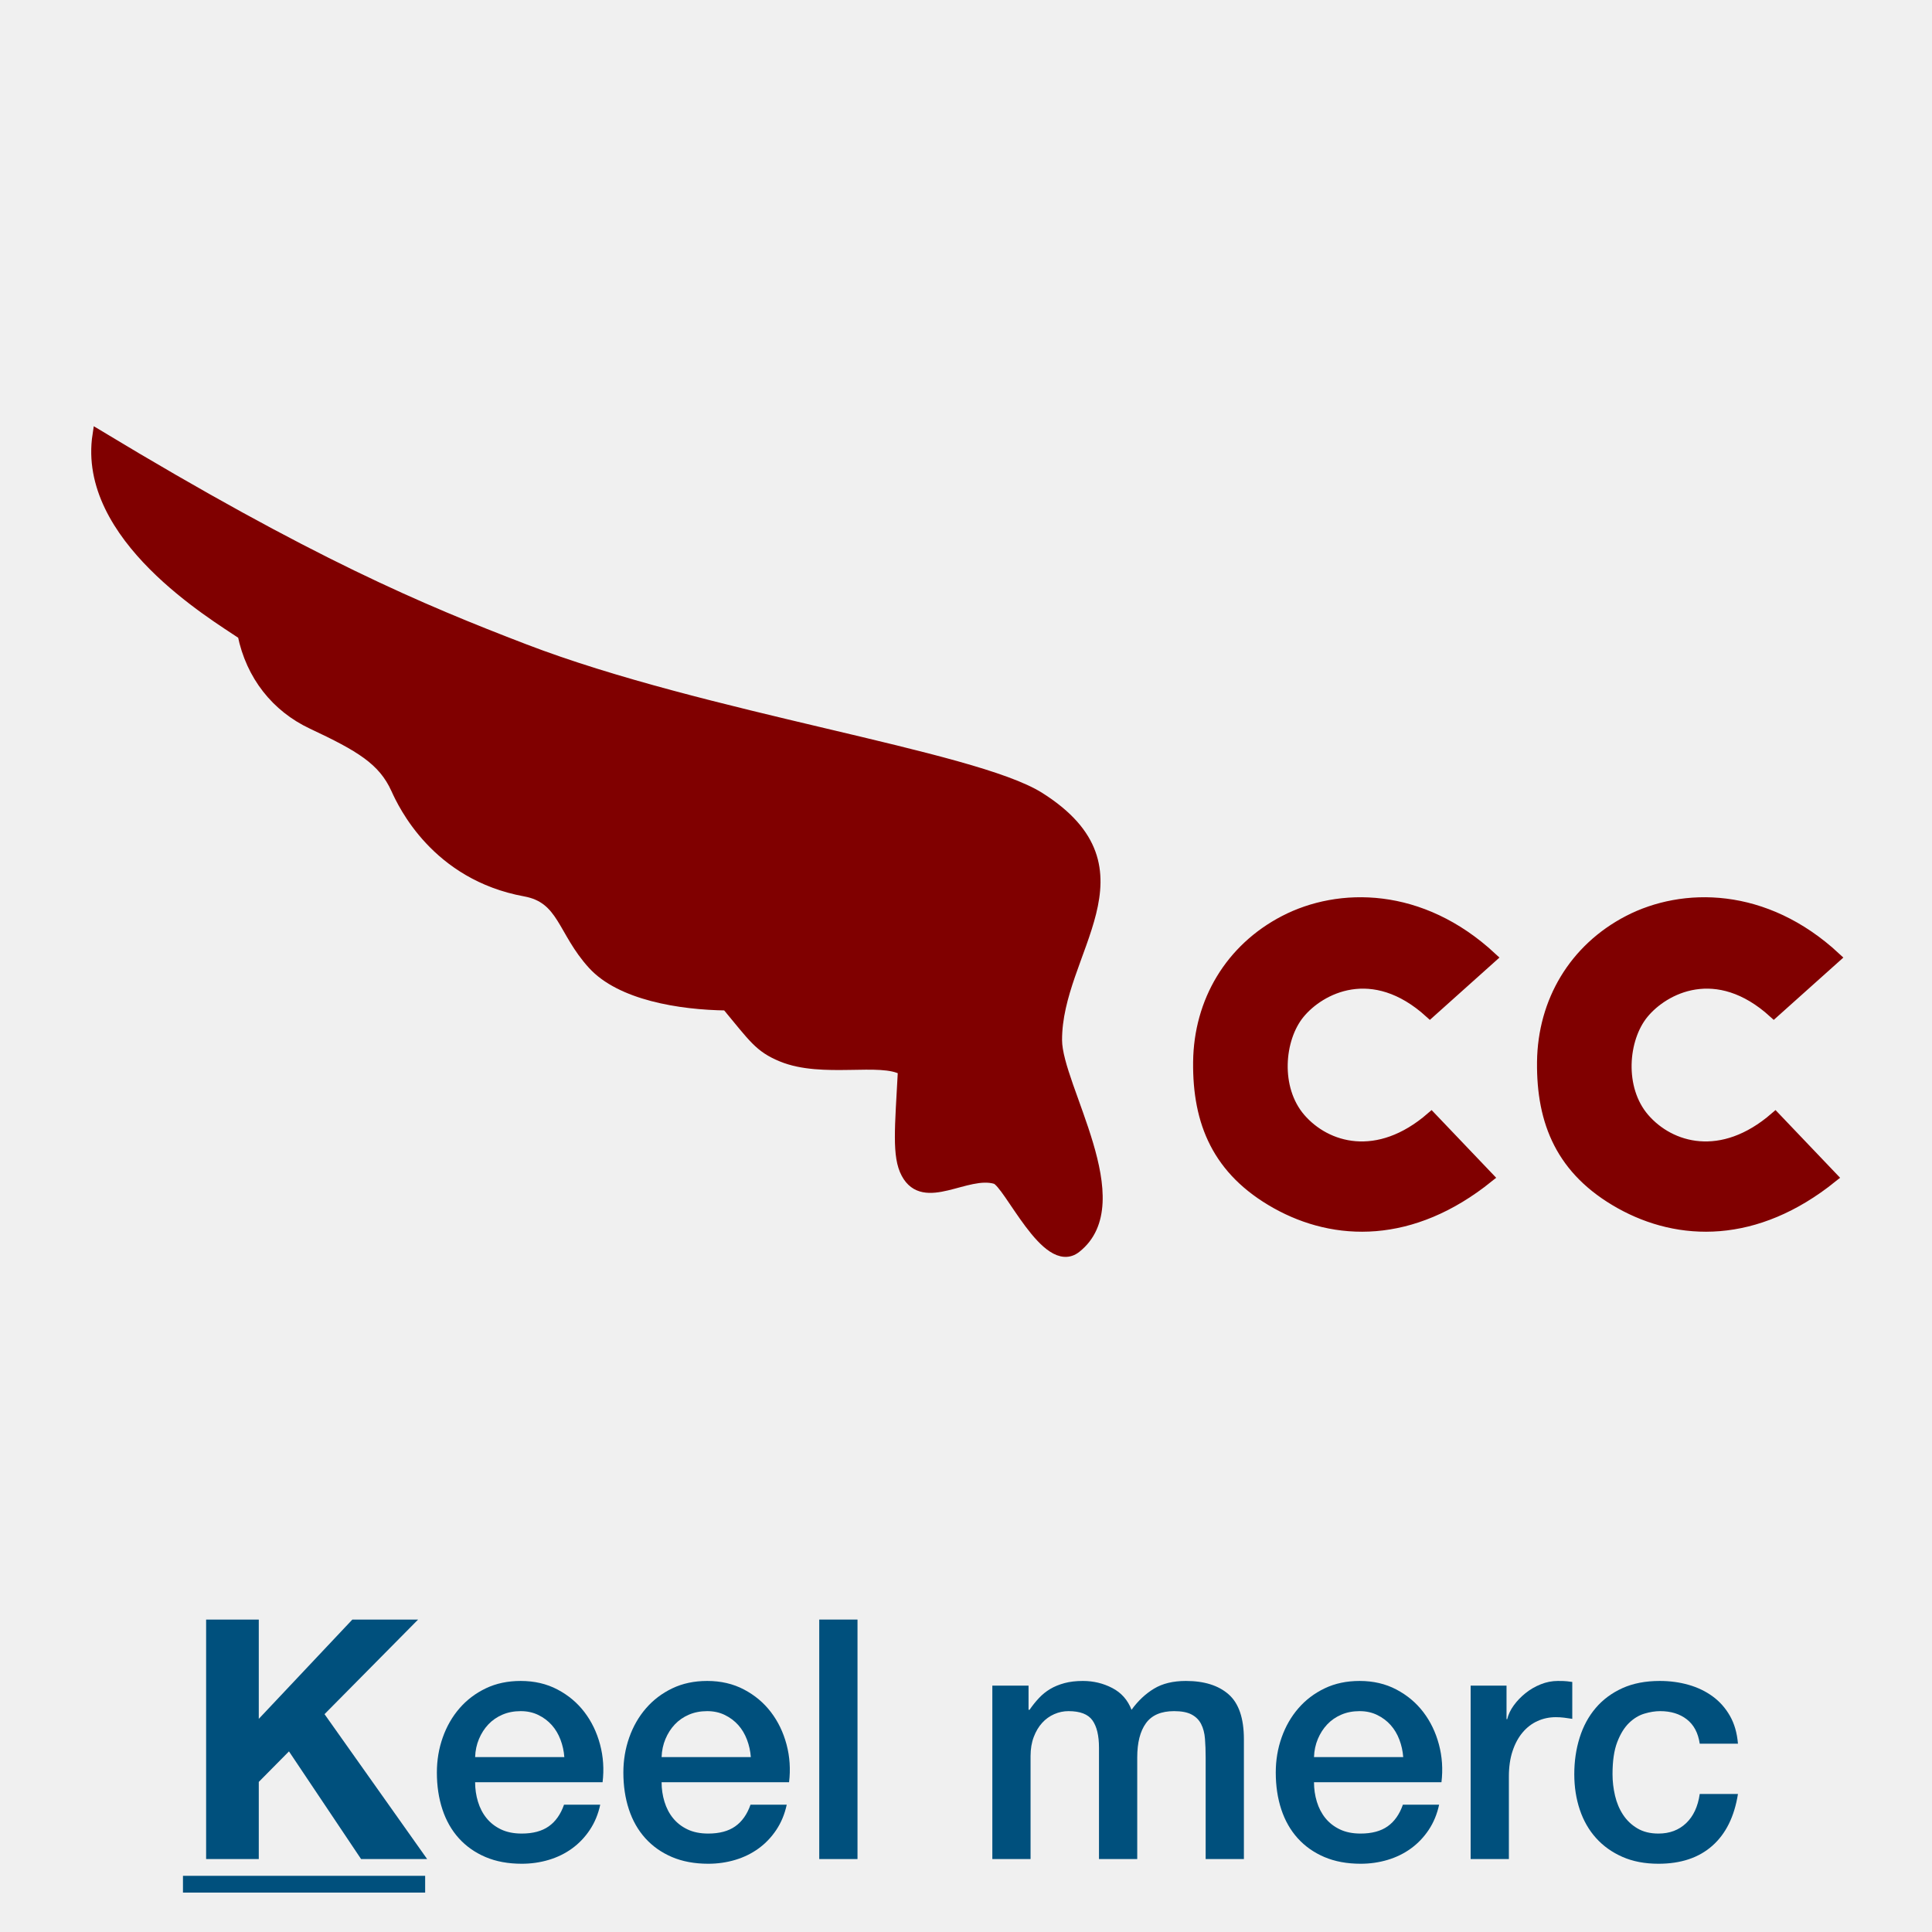
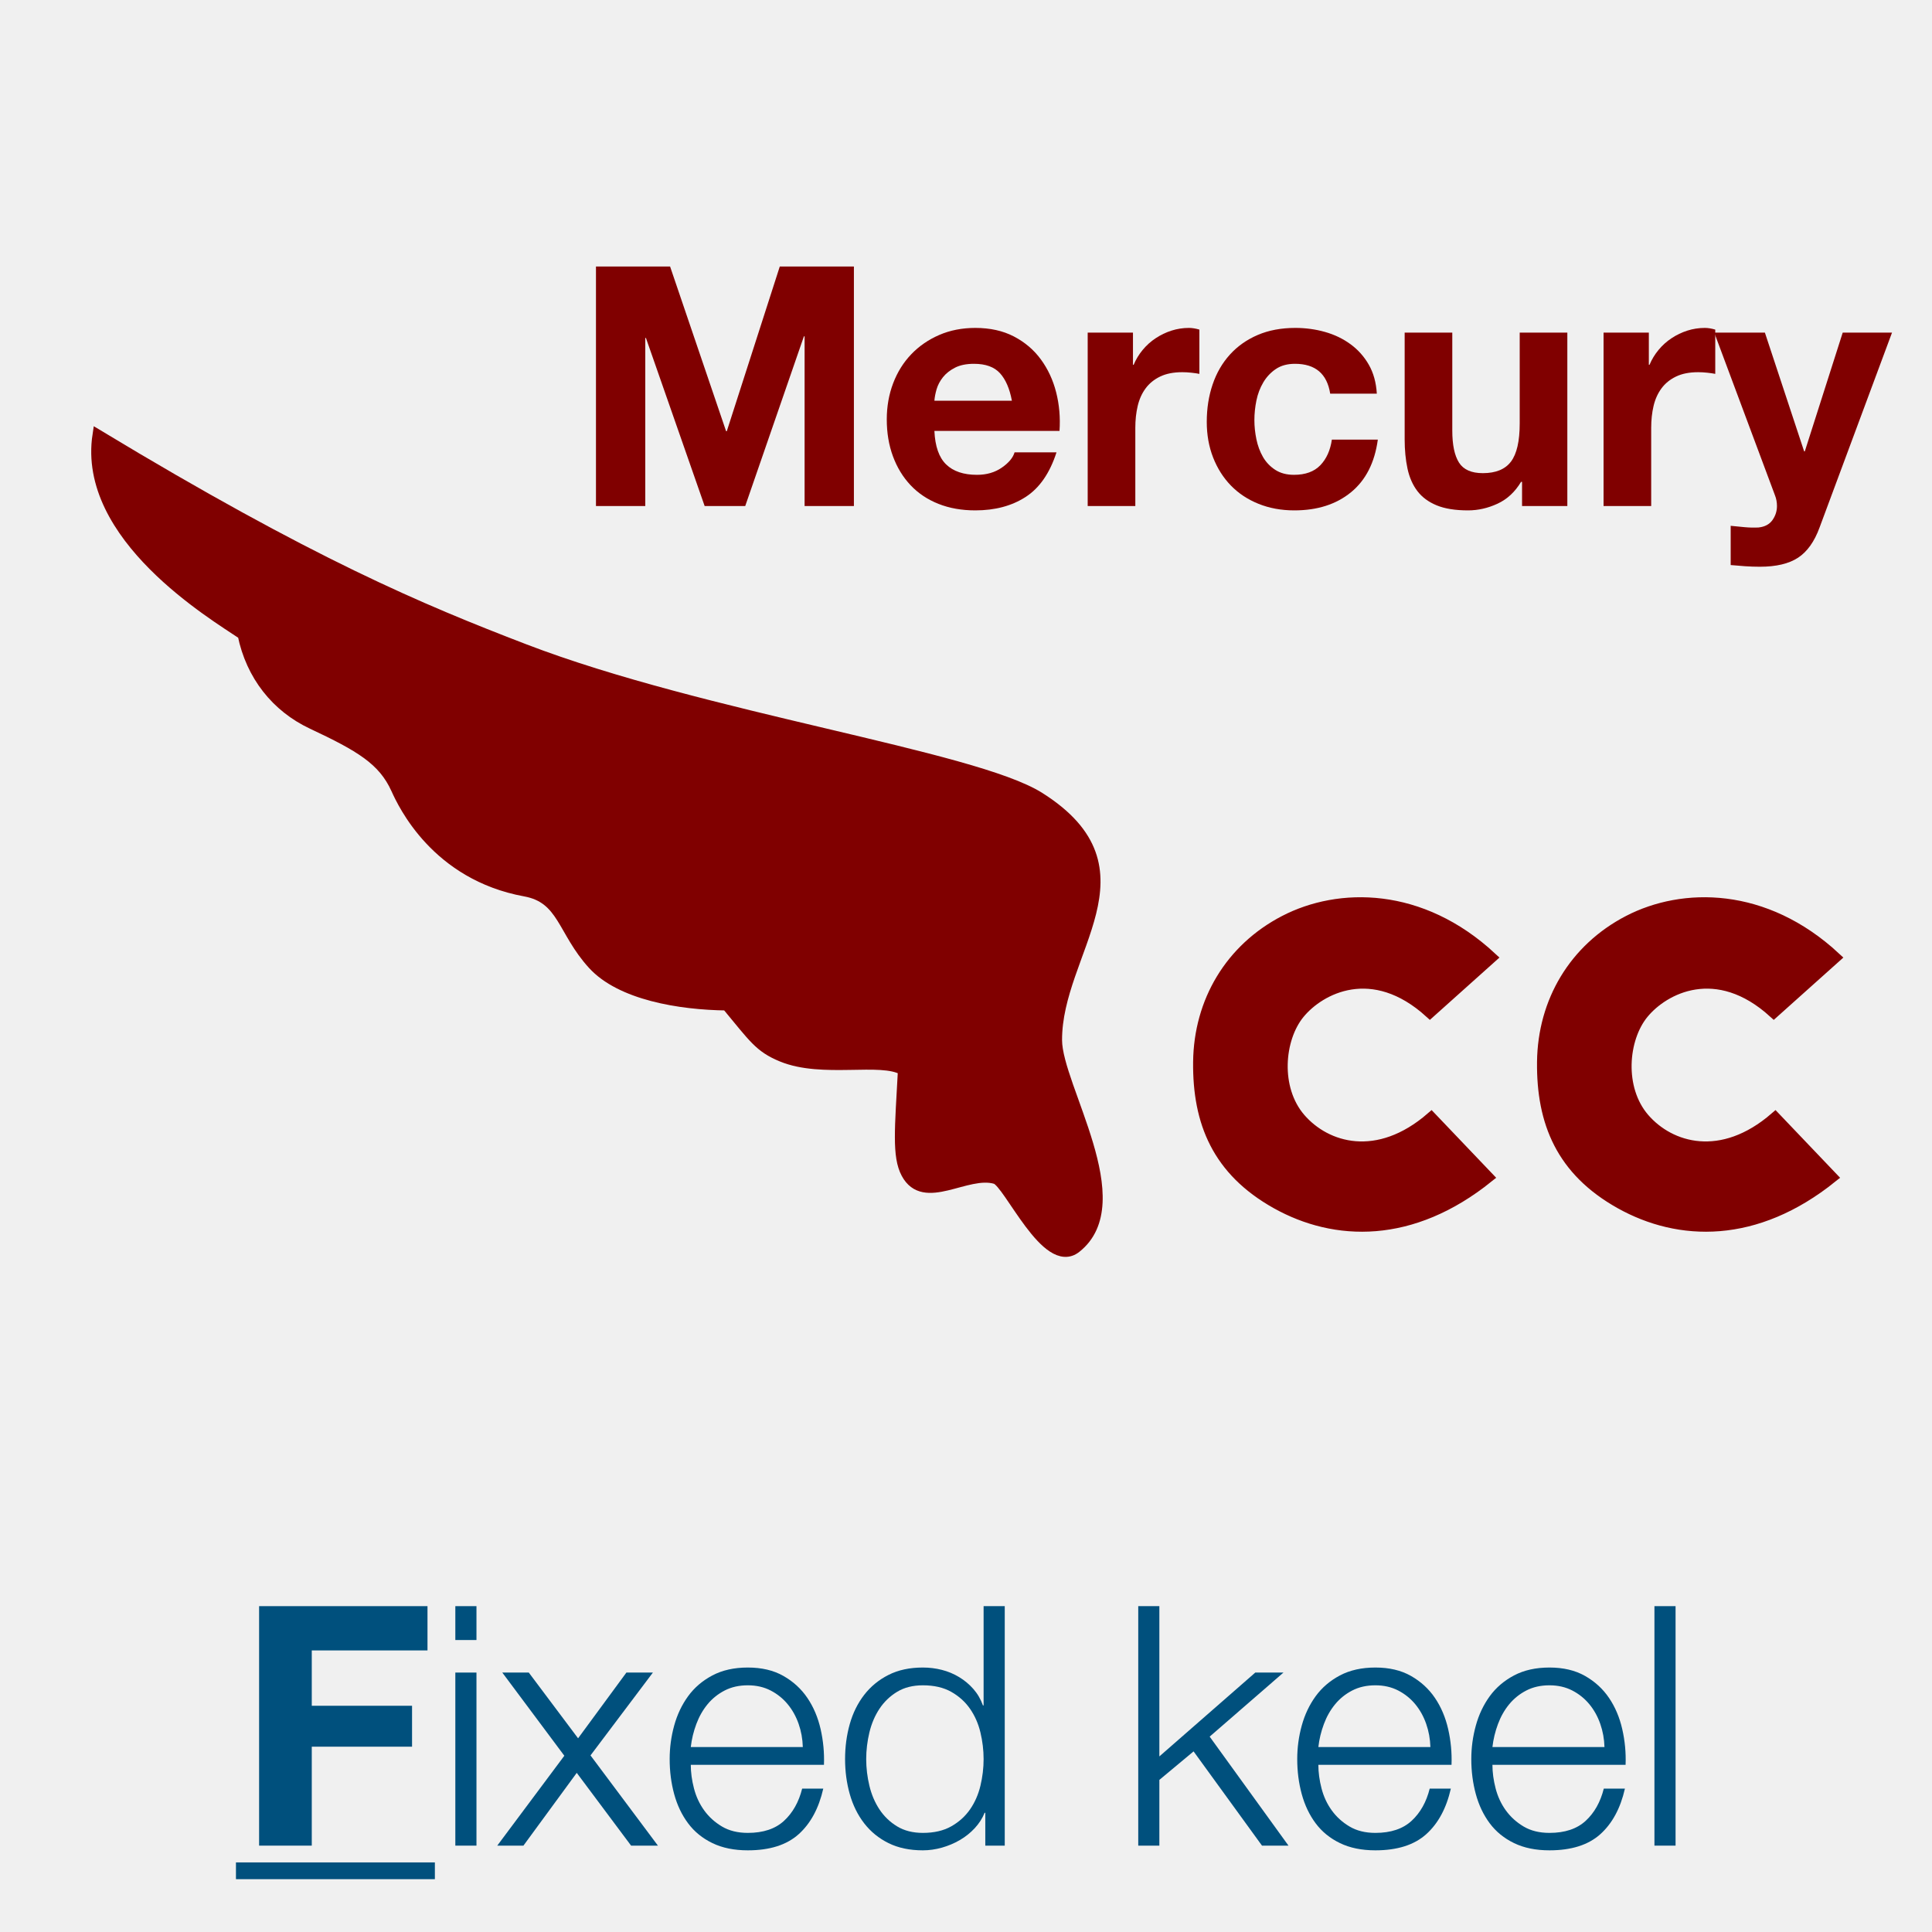
- <svg xmlns="http://www.w3.org/2000/svg" xmlns:xlink="http://www.w3.org/1999/xlink" height="100%" stroke-miterlimit="10" style="fill-rule:nonzero;clip-rule:evenodd;stroke-linecap:round;stroke-linejoin:round;" version="1.1" viewBox="0 0 144 144" width="100%" xml:space="preserve">
+ <svg xmlns="http://www.w3.org/2000/svg" xmlns:xlink="http://www.w3.org/1999/xlink" stroke-miterlimit="10" style="fill-rule:nonzero;clip-rule:evenodd;stroke-linecap:round;stroke-linejoin:round;" version="1.1" viewBox="0 0 144 144" xml:space="preserve">
  <defs>
    <clipPath id="TextBounds">
-       <rect height="27.437" width="144" x="0" y="114.563" />
+       <rect height="30.437" width="144" x="0" y="113.563" />
    </clipPath>
    <path d="M12.716 0L131.284 0C138.307 0 144 5.787 144 12.925L144 131.075C144 138.213 138.307 144 131.284 144L12.716 144C5.693 144-1.42109e-14 138.213-1.42109e-14 131.075L-1.42109e-14 12.925C-1.42109e-14 5.787 5.693 0 12.716 0Z" id="Fill" />
    <clipPath id="TextBounds_2">
      <rect height="1" width="0" x="75.793" y="92.281" />
+     </clipPath>
+     <clipPath id="TextBounds_3">
+       <rect height="30.204" width="104.435" x="39.565" y="13.716" />
    </clipPath>
  </defs>
  <clipPath id="ArtboardFrame">
    <rect height="144" width="144" x="0" y="0" />
  </clipPath>
  <g clip-path="url(#ArtboardFrame)" id="Layer-1">
    <g fill="#00507d" opacity="1" stroke="none">
-       <path clip-path="url(#TextBounds)" d="M15.363 120.713L15.363 138.563L19.288 138.563L19.288 132.813L21.538 130.538L26.913 138.563L31.837 138.563L24.188 127.763L31.163 120.713L26.262 120.713L19.288 128.113L19.288 120.713L15.363 120.713Z" />
-       <path clip-path="url(#TextBounds)" d="M42.062 130.963C42.029 130.513 41.933 130.079 41.775 129.663C41.617 129.246 41.4 128.884 41.125 128.575C40.85 128.267 40.517 128.017 40.125 127.825C39.733 127.634 39.296 127.538 38.812 127.538C38.312 127.538 37.858 127.625 37.45 127.8C37.042 127.975 36.692 128.217 36.4 128.525C36.108 128.834 35.875 129.196 35.7 129.613C35.525 130.029 35.429 130.479 35.413 130.963L42.062 130.963ZM35.413 132.838C35.413 133.338 35.483 133.821 35.625 134.288C35.767 134.754 35.979 135.163 36.263 135.513C36.546 135.863 36.904 136.142 37.337 136.35C37.771 136.559 38.288 136.663 38.888 136.663C39.721 136.663 40.392 136.484 40.9 136.125C41.408 135.767 41.788 135.229 42.038 134.513L44.737 134.513C44.587 135.213 44.329 135.838 43.962 136.388C43.596 136.938 43.154 137.4 42.638 137.775C42.121 138.15 41.542 138.434 40.9 138.625C40.258 138.817 39.587 138.913 38.888 138.913C37.871 138.913 36.971 138.746 36.188 138.413C35.404 138.079 34.742 137.613 34.2 137.013C33.658 136.413 33.25 135.696 32.975 134.863C32.7 134.029 32.562 133.113 32.562 132.113C32.562 131.196 32.708 130.325 33 129.5C33.292 128.675 33.708 127.95 34.25 127.325C34.792 126.7 35.446 126.204 36.212 125.838C36.979 125.471 37.846 125.288 38.812 125.288C39.829 125.288 40.742 125.5 41.55 125.925C42.358 126.35 43.029 126.913 43.562 127.613C44.096 128.313 44.483 129.117 44.725 130.025C44.967 130.934 45.029 131.871 44.913 132.838L35.413 132.838Z" />
-       <path clip-path="url(#TextBounds)" d="M55.962 130.963C55.929 130.513 55.833 130.079 55.675 129.663C55.517 129.246 55.3 128.884 55.025 128.575C54.75 128.267 54.417 128.017 54.025 127.825C53.633 127.634 53.196 127.538 52.712 127.538C52.212 127.538 51.758 127.625 51.35 127.8C50.942 127.975 50.592 128.217 50.3 128.525C50.008 128.834 49.775 129.196 49.6 129.613C49.425 130.029 49.329 130.479 49.312 130.963L55.962 130.963ZM49.312 132.838C49.312 133.338 49.383 133.821 49.525 134.288C49.667 134.754 49.879 135.163 50.163 135.513C50.446 135.863 50.804 136.142 51.237 136.35C51.671 136.559 52.188 136.663 52.788 136.663C53.621 136.663 54.292 136.484 54.8 136.125C55.308 135.767 55.688 135.229 55.938 134.513L58.638 134.513C58.487 135.213 58.229 135.838 57.862 136.388C57.496 136.938 57.054 137.4 56.538 137.775C56.021 138.15 55.442 138.434 54.8 138.625C54.158 138.817 53.487 138.913 52.788 138.913C51.771 138.913 50.871 138.746 50.087 138.413C49.304 138.079 48.642 137.613 48.1 137.013C47.558 136.413 47.15 135.696 46.875 134.863C46.6 134.029 46.462 133.113 46.462 132.113C46.462 131.196 46.608 130.325 46.9 129.5C47.192 128.675 47.608 127.95 48.15 127.325C48.692 126.7 49.346 126.204 50.112 125.838C50.879 125.471 51.746 125.288 52.712 125.288C53.729 125.288 54.642 125.5 55.45 125.925C56.258 126.35 56.929 126.913 57.462 127.613C57.996 128.313 58.383 129.117 58.625 130.025C58.867 130.934 58.929 131.871 58.812 132.838L49.312 132.838Z" />
-       <path clip-path="url(#TextBounds)" d="M61.062 120.713L63.913 120.713L63.913 138.563L61.062 138.563L61.062 120.713Z" />
-       <path clip-path="url(#TextBounds)" d="M73.963 125.638L76.662 125.638L76.662 127.438L76.737 127.438C76.954 127.121 77.188 126.829 77.438 126.563C77.688 126.296 77.967 126.071 78.275 125.888C78.583 125.704 78.938 125.559 79.338 125.45C79.737 125.342 80.196 125.288 80.713 125.288C81.496 125.288 82.225 125.463 82.9 125.813C83.575 126.163 84.054 126.704 84.338 127.438C84.821 126.771 85.379 126.246 86.013 125.863C86.646 125.479 87.438 125.288 88.388 125.288C89.754 125.288 90.817 125.621 91.575 126.288C92.333 126.954 92.713 128.071 92.713 129.638L92.713 138.563L89.862 138.563L89.862 131.013C89.862 130.496 89.846 130.025 89.812 129.6C89.779 129.175 89.683 128.809 89.525 128.5C89.367 128.192 89.129 127.954 88.812 127.788C88.496 127.621 88.062 127.538 87.513 127.538C86.546 127.538 85.846 127.838 85.412 128.438C84.979 129.038 84.763 129.888 84.763 130.988L84.763 138.563L81.912 138.563L81.912 130.263C81.912 129.363 81.75 128.684 81.425 128.225C81.1 127.767 80.504 127.538 79.638 127.538C79.271 127.538 78.917 127.613 78.575 127.763C78.233 127.913 77.933 128.129 77.675 128.413C77.417 128.696 77.208 129.046 77.05 129.463C76.892 129.879 76.812 130.354 76.812 130.888L76.812 138.563L73.963 138.563L73.963 125.638Z" />
-       <path clip-path="url(#TextBounds)" d="M104.588 130.963C104.554 130.513 104.458 130.079 104.3 129.663C104.142 129.246 103.925 128.884 103.65 128.575C103.375 128.267 103.042 128.017 102.65 127.825C102.258 127.634 101.821 127.538 101.338 127.538C100.837 127.538 100.383 127.625 99.975 127.8C99.567 127.975 99.217 128.217 98.925 128.525C98.633 128.834 98.4 129.196 98.225 129.613C98.05 130.029 97.954 130.479 97.938 130.963L104.588 130.963ZM97.938 132.838C97.938 133.338 98.008 133.821 98.15 134.288C98.292 134.754 98.504 135.163 98.787 135.513C99.071 135.863 99.429 136.142 99.862 136.35C100.296 136.559 100.812 136.663 101.413 136.663C102.246 136.663 102.917 136.484 103.425 136.125C103.933 135.767 104.312 135.229 104.562 134.513L107.263 134.513C107.112 135.213 106.854 135.838 106.488 136.388C106.121 136.938 105.679 137.4 105.163 137.775C104.646 138.15 104.067 138.434 103.425 138.625C102.783 138.817 102.113 138.913 101.413 138.913C100.396 138.913 99.496 138.746 98.713 138.413C97.929 138.079 97.267 137.613 96.725 137.013C96.183 136.413 95.775 135.696 95.5 134.863C95.225 134.029 95.088 133.113 95.088 132.113C95.088 131.196 95.233 130.325 95.525 129.5C95.817 128.675 96.233 127.95 96.775 127.325C97.317 126.7 97.971 126.204 98.737 125.838C99.504 125.471 100.371 125.288 101.338 125.288C102.354 125.288 103.267 125.5 104.075 125.925C104.883 126.35 105.554 126.913 106.088 127.613C106.621 128.313 107.008 129.117 107.25 130.025C107.492 130.934 107.554 131.871 107.438 132.838L97.938 132.838Z" />
-       <path clip-path="url(#TextBounds)" d="M109.613 125.638L112.288 125.638L112.288 128.138L112.338 128.138C112.421 127.788 112.583 127.446 112.825 127.113C113.067 126.779 113.358 126.475 113.7 126.2C114.042 125.925 114.421 125.704 114.838 125.538C115.254 125.371 115.679 125.288 116.113 125.288C116.446 125.288 116.675 125.296 116.8 125.313C116.925 125.329 117.054 125.346 117.188 125.363L117.188 128.113C116.987 128.079 116.783 128.05 116.575 128.025C116.367 128 116.163 127.988 115.963 127.988C115.479 127.988 115.025 128.084 114.6 128.275C114.175 128.467 113.804 128.75 113.488 129.125C113.171 129.5 112.921 129.963 112.738 130.513C112.554 131.063 112.463 131.696 112.463 132.413L112.463 138.563L109.613 138.563L109.613 125.638Z" />
-       <path clip-path="url(#TextBounds)" d="M126.688 129.963C126.571 129.163 126.25 128.559 125.725 128.15C125.2 127.742 124.538 127.538 123.738 127.538C123.371 127.538 122.979 127.6 122.562 127.725C122.146 127.85 121.763 128.084 121.413 128.425C121.062 128.767 120.771 129.242 120.538 129.85C120.304 130.459 120.188 131.254 120.188 132.238C120.188 132.771 120.25 133.304 120.375 133.838C120.5 134.371 120.7 134.846 120.975 135.263C121.25 135.679 121.604 136.017 122.038 136.275C122.471 136.534 122.996 136.663 123.613 136.663C124.446 136.663 125.133 136.404 125.675 135.888C126.217 135.371 126.554 134.646 126.688 133.713L129.537 133.713C129.271 135.396 128.633 136.684 127.625 137.575C126.617 138.467 125.279 138.913 123.613 138.913C122.596 138.913 121.7 138.742 120.925 138.4C120.15 138.059 119.496 137.592 118.963 137C118.429 136.409 118.025 135.704 117.75 134.888C117.475 134.071 117.338 133.188 117.338 132.238C117.338 131.271 117.471 130.363 117.738 129.513C118.004 128.663 118.404 127.925 118.938 127.3C119.471 126.675 120.133 126.184 120.925 125.825C121.717 125.467 122.646 125.288 123.713 125.288C124.463 125.288 125.175 125.384 125.85 125.575C126.525 125.767 127.125 126.054 127.65 126.438C128.175 126.821 128.604 127.304 128.938 127.888C129.271 128.471 129.471 129.163 129.537 129.963L126.688 129.963Z" />
-       <path clip-path="url(#TextBounds)" d="M13.637 139.813L31.688 139.813L31.688 141.063L13.637 141.063L13.637 139.813Z" />
+       <path clip-path="url(#TextBounds)" d="M19.312 119.713L19.312 137.563L23.238 137.563L23.238 130.188L30.712 130.188L30.712 127.138L23.238 127.138L23.238 123.013L31.863 123.013L31.863 119.713L19.312 119.713Z" />
+       <path clip-path="url(#TextBounds)" d="M33.938 119.713L33.938 122.238L35.513 122.238L35.513 119.713L33.938 119.713ZM33.938 124.663L33.938 137.563L35.513 137.563L35.513 124.663L33.938 124.663Z" />
+       <path clip-path="url(#TextBounds)" d="M42.062 130.863L37.062 137.563L39.013 137.563L42.987 132.138L47.038 137.563L49.038 137.563L44.013 130.838L48.663 124.663L46.688 124.663L43.087 129.563L39.413 124.663L37.438 124.663L42.062 130.863Z" />
+       <path clip-path="url(#TextBounds)" d="M59.837 130.213L51.487 130.213C51.554 129.629 51.692 129.059 51.9 128.5C52.108 127.942 52.388 127.45 52.737 127.025C53.087 126.6 53.513 126.259 54.013 126C54.513 125.742 55.087 125.613 55.737 125.613C56.371 125.613 56.938 125.742 57.438 126C57.938 126.259 58.362 126.6 58.712 127.025C59.062 127.45 59.333 127.938 59.525 128.488C59.717 129.038 59.821 129.613 59.837 130.213ZM51.487 131.538L61.413 131.538C61.446 130.638 61.362 129.75 61.163 128.875C60.962 128 60.633 127.225 60.175 126.55C59.717 125.875 59.121 125.329 58.388 124.913C57.654 124.496 56.771 124.288 55.737 124.288C54.721 124.288 53.842 124.484 53.1 124.875C52.358 125.267 51.754 125.784 51.288 126.425C50.821 127.067 50.475 127.796 50.25 128.613C50.025 129.429 49.913 130.263 49.913 131.113C49.913 132.029 50.025 132.9 50.25 133.725C50.475 134.55 50.821 135.275 51.288 135.9C51.754 136.525 52.358 137.017 53.1 137.375C53.842 137.734 54.721 137.913 55.737 137.913C57.371 137.913 58.633 137.513 59.525 136.713C60.417 135.913 61.029 134.779 61.362 133.313L59.788 133.313C59.538 134.313 59.087 135.113 58.438 135.713C57.788 136.313 56.888 136.613 55.737 136.613C54.987 136.613 54.346 136.454 53.812 136.138C53.279 135.821 52.837 135.421 52.487 134.938C52.138 134.454 51.883 133.909 51.725 133.3C51.567 132.692 51.487 132.104 51.487 131.538Z" />
+       <path clip-path="url(#TextBounds)" d="M74.888 137.563L74.888 119.713L73.312 119.713L73.312 127.113L73.263 127.113C73.096 126.646 72.858 126.238 72.55 125.888C72.242 125.538 71.888 125.242 71.487 125C71.088 124.759 70.658 124.579 70.2 124.463C69.742 124.346 69.271 124.288 68.787 124.288C67.804 124.288 66.95 124.471 66.225 124.838C65.5 125.204 64.896 125.7 64.412 126.325C63.929 126.95 63.571 127.675 63.337 128.5C63.104 129.325 62.987 130.196 62.987 131.113C62.987 132.029 63.104 132.9 63.337 133.725C63.571 134.55 63.929 135.275 64.412 135.9C64.896 136.525 65.5 137.017 66.225 137.375C66.95 137.734 67.804 137.913 68.787 137.913C69.254 137.913 69.725 137.846 70.2 137.713C70.675 137.579 71.121 137.392 71.537 137.15C71.954 136.909 72.325 136.613 72.65 136.263C72.975 135.913 73.221 135.529 73.388 135.113L73.438 135.113L73.438 137.563L74.888 137.563ZM64.562 131.113C64.562 130.446 64.642 129.784 64.8 129.125C64.958 128.467 65.208 127.879 65.55 127.363C65.892 126.846 66.329 126.425 66.862 126.1C67.396 125.775 68.037 125.613 68.787 125.613C69.621 125.613 70.325 125.775 70.9 126.1C71.475 126.425 71.942 126.846 72.3 127.363C72.658 127.879 72.917 128.467 73.075 129.125C73.233 129.784 73.312 130.446 73.312 131.113C73.312 131.779 73.233 132.442 73.075 133.1C72.917 133.759 72.658 134.346 72.3 134.863C71.942 135.379 71.475 135.8 70.9 136.125C70.325 136.45 69.621 136.613 68.787 136.613C68.037 136.613 67.396 136.45 66.862 136.125C66.329 135.8 65.892 135.379 65.55 134.863C65.208 134.346 64.958 133.759 64.8 133.1C64.642 132.442 64.562 131.779 64.562 131.113Z" />
+       <path clip-path="url(#TextBounds)" d="M84.838 119.713L84.838 137.563L86.412 137.563L86.412 132.663L88.963 130.538L94.062 137.563L96.037 137.563L90.162 129.438L95.662 124.663L93.562 124.663L86.412 130.913L86.412 119.713L84.838 119.713Z" />
+       <path clip-path="url(#TextBounds)" d="M106.613 130.213L98.263 130.213C98.329 129.629 98.467 129.059 98.675 128.5C98.883 127.942 99.162 127.45 99.513 127.025C99.862 126.6 100.287 126.259 100.788 126C101.288 125.742 101.862 125.613 102.513 125.613C103.146 125.613 103.712 125.742 104.213 126C104.713 126.259 105.137 126.6 105.488 127.025C105.838 127.45 106.108 127.938 106.3 128.488C106.492 129.038 106.596 129.613 106.613 130.213ZM98.263 131.538L108.188 131.538C108.221 130.638 108.138 129.75 107.938 128.875C107.737 128 107.408 127.225 106.95 126.55C106.492 125.875 105.896 125.329 105.163 124.913C104.429 124.496 103.546 124.288 102.513 124.288C101.496 124.288 100.617 124.484 99.875 124.875C99.133 125.267 98.529 125.784 98.062 126.425C97.596 127.067 97.25 127.796 97.025 128.613C96.8 129.429 96.688 130.263 96.688 131.113C96.688 132.029 96.8 132.9 97.025 133.725C97.25 134.55 97.596 135.275 98.062 135.9C98.529 136.525 99.133 137.017 99.875 137.375C100.617 137.734 101.496 137.913 102.513 137.913C104.146 137.913 105.408 137.513 106.3 136.713C107.192 135.913 107.804 134.779 108.138 133.313L106.562 133.313C106.312 134.313 105.863 135.113 105.213 135.713C104.562 136.313 103.663 136.613 102.513 136.613C101.762 136.613 101.121 136.454 100.588 136.138C100.054 135.821 99.612 135.421 99.263 134.938C98.912 134.454 98.658 133.909 98.5 133.3C98.342 132.692 98.263 132.104 98.263 131.538Z" />
+       <path clip-path="url(#TextBounds)" d="M119.588 130.213L111.237 130.213C111.304 129.629 111.442 129.059 111.65 128.5C111.858 127.942 112.137 127.45 112.487 127.025C112.838 126.6 113.262 126.259 113.763 126C114.263 125.742 114.837 125.613 115.487 125.613C116.121 125.613 116.687 125.742 117.188 126C117.688 126.259 118.112 126.6 118.463 127.025C118.813 127.45 119.083 127.938 119.275 128.488C119.467 129.038 119.571 129.613 119.588 130.213ZM111.237 131.538L121.162 131.538C121.196 130.638 121.113 129.75 120.912 128.875C120.712 128 120.383 127.225 119.925 126.55C119.467 125.875 118.871 125.329 118.138 124.913C117.404 124.496 116.521 124.288 115.487 124.288C114.471 124.288 113.592 124.484 112.85 124.875C112.108 125.267 111.504 125.784 111.037 126.425C110.571 127.067 110.225 127.796 110 128.613C109.775 129.429 109.662 130.263 109.662 131.113C109.662 132.029 109.775 132.9 110 133.725C110.225 134.55 110.571 135.275 111.037 135.9C111.504 136.525 112.108 137.017 112.85 137.375C113.592 137.734 114.471 137.913 115.487 137.913C117.121 137.913 118.383 137.513 119.275 136.713C120.167 135.913 120.779 134.779 121.112 133.313L119.537 133.313C119.287 134.313 118.838 135.113 118.188 135.713C117.537 136.313 116.638 136.613 115.487 136.613C114.737 136.613 114.096 136.454 113.562 136.138C113.029 135.821 112.588 135.421 112.237 134.938C111.887 134.454 111.633 133.909 111.475 133.3C111.317 132.692 111.237 132.104 111.237 131.538Z" />
+       <path clip-path="url(#TextBounds)" d="M123.312 119.713L123.312 137.563L124.887 137.563L124.887 119.713L123.312 119.713Z" />
+       <path clip-path="url(#TextBounds)" d="M17.587 138.813L32.413 138.813L32.413 140.063L17.587 140.063L17.587 138.813Z" />
    </g>
    <g opacity="1">
      <mask height="144" id="StrokeMask" maskUnits="userSpaceOnUse" width="144" x="-1.42109e-14" y="0">
        <rect fill="#000000" height="144" stroke="none" width="144" x="-1.42109e-14" y="0" />
        <use fill="#ffffff" fill-rule="evenodd" stroke="none" xlink:href="#Fill" />
      </mask>
-       <use fill="none" mask="url(#StrokeMask)" stroke="none" stroke-linecap="butt" stroke-linejoin="round" stroke-width="2" xlink:href="#Fill" />
    </g>
    <g fill="#00507d" opacity="1" stroke="none" />
    <g opacity="1">
      <path d="M74.21 87.851C72.041 87.205 68.886 89.921 67.564 87.455C66.878 86.177 67.091 84.129 67.327 79.749C65.674 78.765 61.304 79.993 58.271 78.741C56.595 78.047 56.194 77.35 54.168 74.914C50.65 74.872 46.262 74.14 44.194 71.871C41.921 69.379 41.988 66.938 39.137 66.418C32.515 65.207 30.053 59.931 29.543 58.805C28.561 56.631 26.835 55.623 23.262 53.944C20.616 52.701 18.727 50.352 18.106 47.286C15.909 45.807 6.14 39.997 7.294 32.42C23.172 42.004 31.354 45.427 39.086 48.396C52.444 53.527 72.559 56.334 77.471 59.438C86.012 64.837 78.731 70.907 78.76 77.531C78.774 81.011 84.48 89.618 80.193 92.996C78.019 94.709 75.2 88.147 74.21 87.851Z" fill="#800000" fill-rule="nonzero" opacity="1" stroke="none" />
      <path d="M74.21 87.851C72.041 87.205 68.886 89.921 67.564 87.455C66.878 86.177 67.091 84.129 67.327 79.749C65.674 78.765 61.304 79.993 58.271 78.741C56.595 78.047 56.194 77.35 54.168 74.914C50.65 74.872 46.262 74.14 44.194 71.871C41.921 69.379 41.988 66.938 39.137 66.418C32.515 65.207 30.053 59.931 29.543 58.805C28.561 56.631 26.835 55.623 23.262 53.944C20.616 52.701 18.727 50.352 18.106 47.286C15.909 45.807 6.14 39.997 7.294 32.42C23.172 42.004 31.354 45.427 39.086 48.396C52.444 53.527 72.559 56.334 77.471 59.438C86.012 64.837 78.731 70.907 78.76 77.531C78.774 81.011 84.48 89.618 80.193 92.996C78.019 94.709 75.2 88.147 74.21 87.851Z" fill="none" opacity="1" stroke="#800000" stroke-linecap="butt" stroke-linejoin="miter" stroke-width="0.8" />
      <path d="M111.167 71.366L106.576 75.478C102.315 71.61 98.381 73.667 96.843 75.547C95.306 77.425 94.986 81.129 96.911 83.36C98.837 85.59 102.687 86.747 106.678 83.29L110.927 87.745C105.22 92.34 99.508 92.148 95.129 89.7C90.752 87.25 89.278 83.655 89.328 79.153C89.377 74.651 91.704 70.719 95.747 68.625C99.79 66.53 105.894 66.472 111.167 71.366Z" fill="#800000" fill-rule="nonzero" opacity="1" stroke="none" />
      <path d="M111.167 71.366L106.576 75.478C102.315 71.61 98.381 73.667 96.843 75.547C95.306 77.425 94.986 81.129 96.911 83.36C98.837 85.59 102.687 86.747 106.678 83.29L110.927 87.745C105.22 92.34 99.508 92.148 95.129 89.7C90.752 87.25 89.278 83.655 89.328 79.153C89.377 74.651 91.704 70.719 95.747 68.625C99.79 66.53 105.894 66.472 111.167 71.366Z" fill="none" opacity="1" stroke="#800000" stroke-linecap="butt" stroke-linejoin="miter" stroke-width="0.8" />
      <path d="M136.8 71.366L132.207 75.478C127.948 71.61 124.014 73.667 122.476 75.547C120.939 77.425 120.619 81.129 122.544 83.36C124.47 85.59 128.32 86.747 132.311 83.29L136.56 87.745C130.853 92.34 125.141 92.148 120.762 89.7C116.385 87.25 114.911 83.655 114.961 79.153C115.011 74.651 117.336 70.719 121.379 68.625C125.422 66.53 131.527 66.472 136.8 71.366Z" fill="#800000" fill-rule="nonzero" opacity="1" stroke="none" />
      <path d="M136.8 71.366L132.207 75.478C127.948 71.61 124.014 73.667 122.476 75.547C120.939 77.425 120.619 81.129 122.544 83.36C124.47 85.59 128.32 86.747 132.311 83.29L136.56 87.745C130.853 92.34 125.141 92.148 120.762 89.7C116.385 87.25 114.911 83.655 114.961 79.153C115.011 74.651 117.336 70.719 121.379 68.625C125.422 66.53 131.527 66.472 136.8 71.366Z" fill="none" opacity="1" stroke="#800000" stroke-linecap="butt" stroke-linejoin="miter" stroke-width="0.8" />
    </g>
+     <g fill="#800000" opacity="1" stroke="none">
+       <path clip-path="url(#TextBounds_3)" d="M44.42 19.866L44.42 37.716L48.095 37.716L48.095 25.191L48.145 25.191L52.52 37.716L55.545 37.716L59.92 25.066L59.97 25.066L59.97 37.716L63.645 37.716L63.645 19.866L58.12 19.866L54.17 32.141L54.12 32.141L49.945 19.866L44.42 19.866Z" />
+       <path clip-path="url(#TextBounds_3)" d="M75.42 29.866L69.645 29.866C69.662 29.616 69.716 29.333 69.807 29.016C69.899 28.699 70.057 28.399 70.282 28.116C70.507 27.833 70.807 27.595 71.182 27.404C71.557 27.212 72.028 27.116 72.595 27.116C73.462 27.116 74.107 27.349 74.532 27.816C74.957 28.283 75.253 28.966 75.42 29.866ZM69.645 32.116L78.97 32.116C79.037 31.116 78.953 30.158 78.72 29.241C78.487 28.324 78.107 27.508 77.582 26.791C77.057 26.074 76.387 25.504 75.57 25.079C74.753 24.654 73.795 24.441 72.695 24.441C71.712 24.441 70.816 24.616 70.007 24.966C69.199 25.316 68.503 25.795 67.92 26.404C67.337 27.012 66.887 27.733 66.57 28.566C66.253 29.399 66.095 30.299 66.095 31.266C66.095 32.266 66.249 33.183 66.557 34.016C66.866 34.849 67.303 35.566 67.87 36.166C68.437 36.766 69.128 37.229 69.945 37.554C70.762 37.879 71.678 38.041 72.695 38.041C74.162 38.041 75.412 37.708 76.445 37.041C77.478 36.374 78.245 35.266 78.745 33.716L75.62 33.716C75.503 34.116 75.187 34.495 74.67 34.854C74.153 35.212 73.537 35.391 72.82 35.391C71.82 35.391 71.053 35.133 70.52 34.616C69.987 34.099 69.695 33.266 69.645 32.116Z" />
+       <path clip-path="url(#TextBounds_3)" d="M81.07 24.791L81.07 37.716L84.62 37.716L84.62 31.891C84.62 31.308 84.678 30.766 84.795 30.266C84.912 29.766 85.107 29.329 85.382 28.954C85.657 28.579 86.02 28.283 86.47 28.066C86.92 27.849 87.47 27.741 88.12 27.741C88.337 27.741 88.562 27.754 88.795 27.779C89.028 27.804 89.228 27.833 89.395 27.866L89.395 24.566C89.112 24.483 88.853 24.441 88.62 24.441C88.17 24.441 87.737 24.508 87.32 24.641C86.903 24.774 86.512 24.962 86.145 25.204C85.778 25.445 85.453 25.737 85.17 26.079C84.887 26.42 84.662 26.791 84.495 27.191L84.445 27.191L84.445 24.791L81.07 24.791Z" />
+       <path clip-path="url(#TextBounds_3)" d="M99.145 29.341L102.62 29.341C102.57 28.508 102.37 27.787 102.02 27.179C101.67 26.57 101.216 26.062 100.657 25.654C100.099 25.245 99.466 24.941 98.757 24.741C98.049 24.541 97.312 24.441 96.545 24.441C95.495 24.441 94.562 24.616 93.745 24.966C92.928 25.316 92.237 25.804 91.67 26.429C91.103 27.054 90.674 27.795 90.382 28.654C90.091 29.512 89.945 30.441 89.945 31.441C89.945 32.408 90.103 33.295 90.42 34.104C90.737 34.912 91.178 35.608 91.745 36.191C92.312 36.774 92.999 37.229 93.807 37.554C94.616 37.879 95.503 38.041 96.47 38.041C98.187 38.041 99.595 37.591 100.695 36.691C101.795 35.791 102.462 34.483 102.695 32.766L99.27 32.766C99.153 33.566 98.866 34.204 98.407 34.679C97.949 35.154 97.295 35.391 96.445 35.391C95.895 35.391 95.428 35.266 95.045 35.016C94.662 34.766 94.357 34.445 94.132 34.054C93.907 33.662 93.745 33.224 93.645 32.741C93.545 32.258 93.495 31.783 93.495 31.316C93.495 30.833 93.545 30.345 93.645 29.854C93.745 29.362 93.916 28.912 94.157 28.504C94.399 28.095 94.712 27.762 95.095 27.504C95.478 27.245 95.953 27.116 96.52 27.116C98.037 27.116 98.912 27.858 99.145 29.341Z" />
+       <path clip-path="url(#TextBounds_3)" d="M116.82 37.716L116.82 24.791L113.27 24.791L113.27 31.566C113.27 32.883 113.053 33.829 112.62 34.404C112.187 34.979 111.487 35.266 110.52 35.266C109.67 35.266 109.078 35.004 108.745 34.479C108.412 33.954 108.245 33.158 108.245 32.091L108.245 24.791L104.695 24.791L104.695 32.741C104.695 33.541 104.766 34.27 104.907 34.929C105.049 35.587 105.295 36.145 105.645 36.604C105.995 37.062 106.474 37.416 107.082 37.666C107.691 37.916 108.47 38.041 109.42 38.041C110.17 38.041 110.903 37.874 111.62 37.541C112.337 37.208 112.92 36.666 113.37 35.916L113.445 35.916L113.445 37.716L116.82 37.716Z" />
+       <path clip-path="url(#TextBounds_3)" d="M119.52 24.791L119.52 37.716L123.07 37.716L123.07 31.891C123.07 31.308 123.128 30.766 123.245 30.266C123.362 29.766 123.557 29.329 123.832 28.954C124.107 28.579 124.47 28.283 124.92 28.066C125.37 27.849 125.92 27.741 126.57 27.741C126.787 27.741 127.012 27.754 127.245 27.779C127.478 27.804 127.678 27.833 127.845 27.866L127.845 24.566C127.562 24.483 127.303 24.441 127.07 24.441C126.62 24.441 126.187 24.508 125.77 24.641C125.353 24.774 124.962 24.962 124.595 25.204C124.228 25.445 123.903 25.737 123.62 26.079C123.337 26.42 123.112 26.791 122.945 27.191L122.895 27.191L122.895 24.791L119.52 24.791Z" />
+       <path clip-path="url(#TextBounds_3)" d="M135.62 39.316L141.02 24.791L137.345 24.791L134.52 33.641L134.47 33.641L131.545 24.791L127.77 24.791L132.295 36.916C132.395 37.166 132.445 37.433 132.445 37.716C132.445 38.099 132.332 38.449 132.107 38.766C131.882 39.083 131.537 39.266 131.07 39.316C130.72 39.333 130.37 39.324 130.02 39.291C129.67 39.258 129.328 39.224 128.995 39.191L128.995 42.116C129.362 42.149 129.724 42.179 130.082 42.204C130.441 42.229 130.803 42.241 131.17 42.241C132.387 42.241 133.337 42.016 134.02 41.566C134.703 41.116 135.237 40.366 135.62 39.316Z" />
+     </g>
  </g>
</svg>
